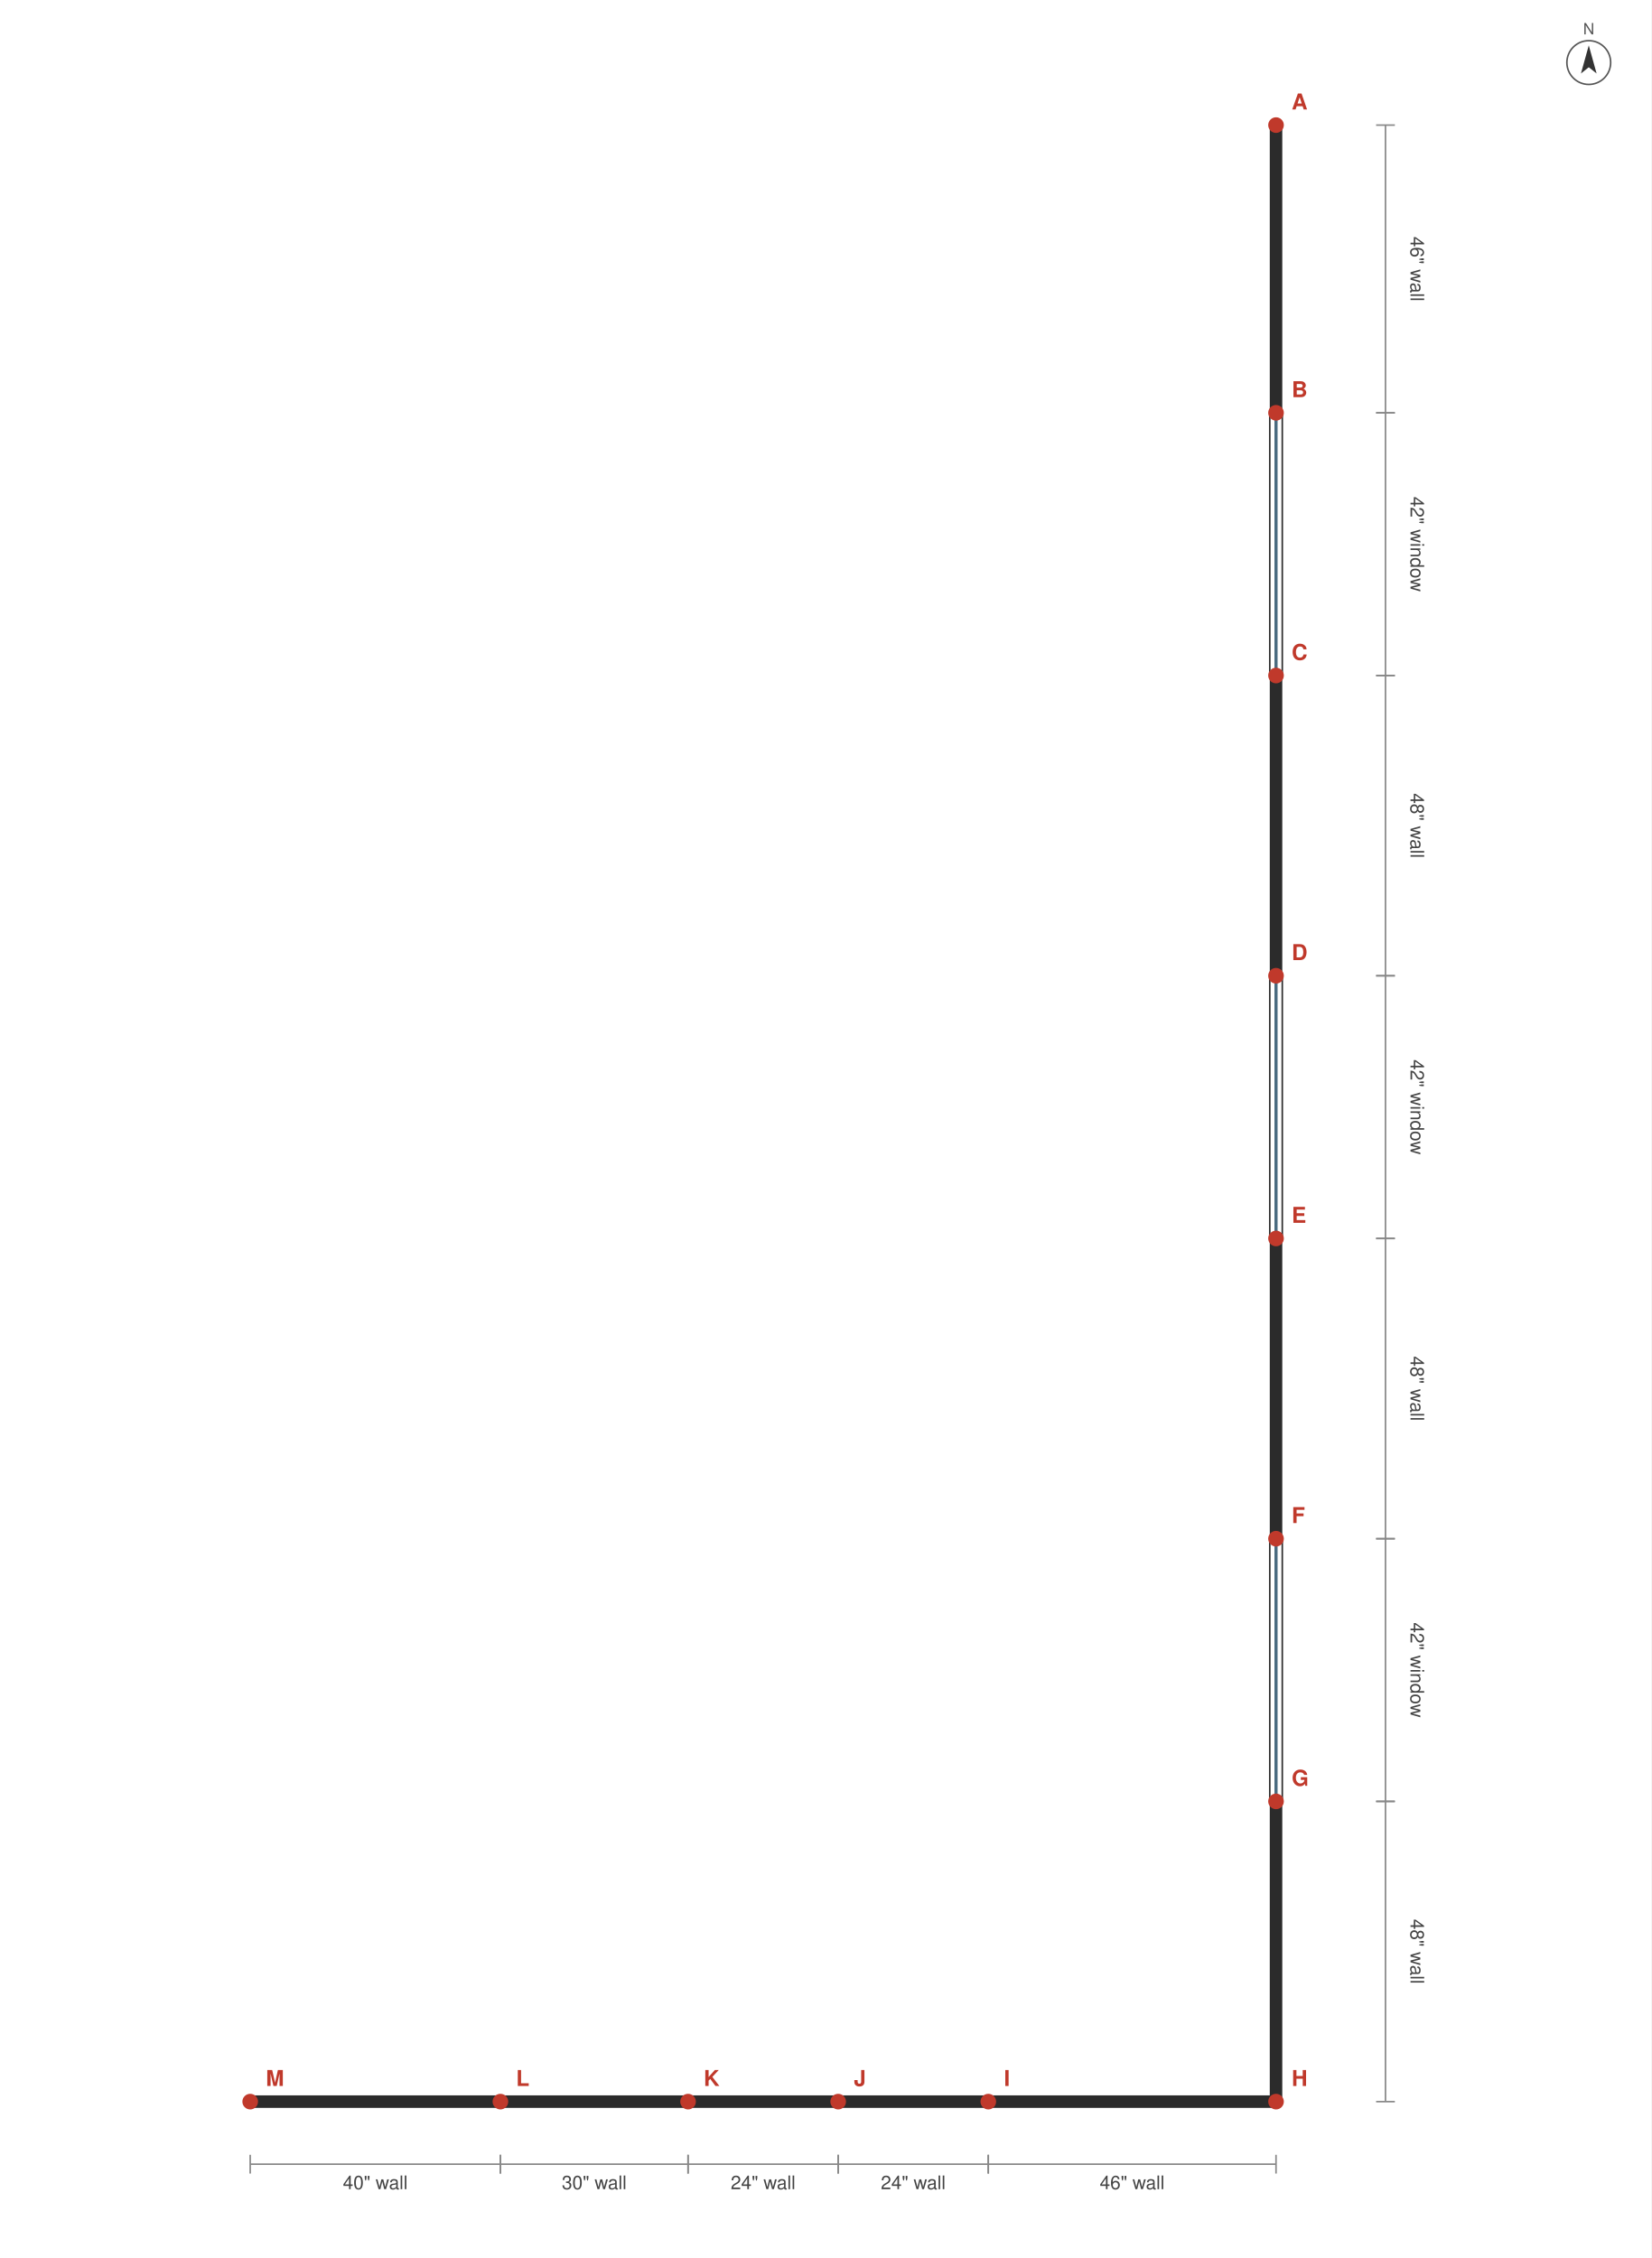
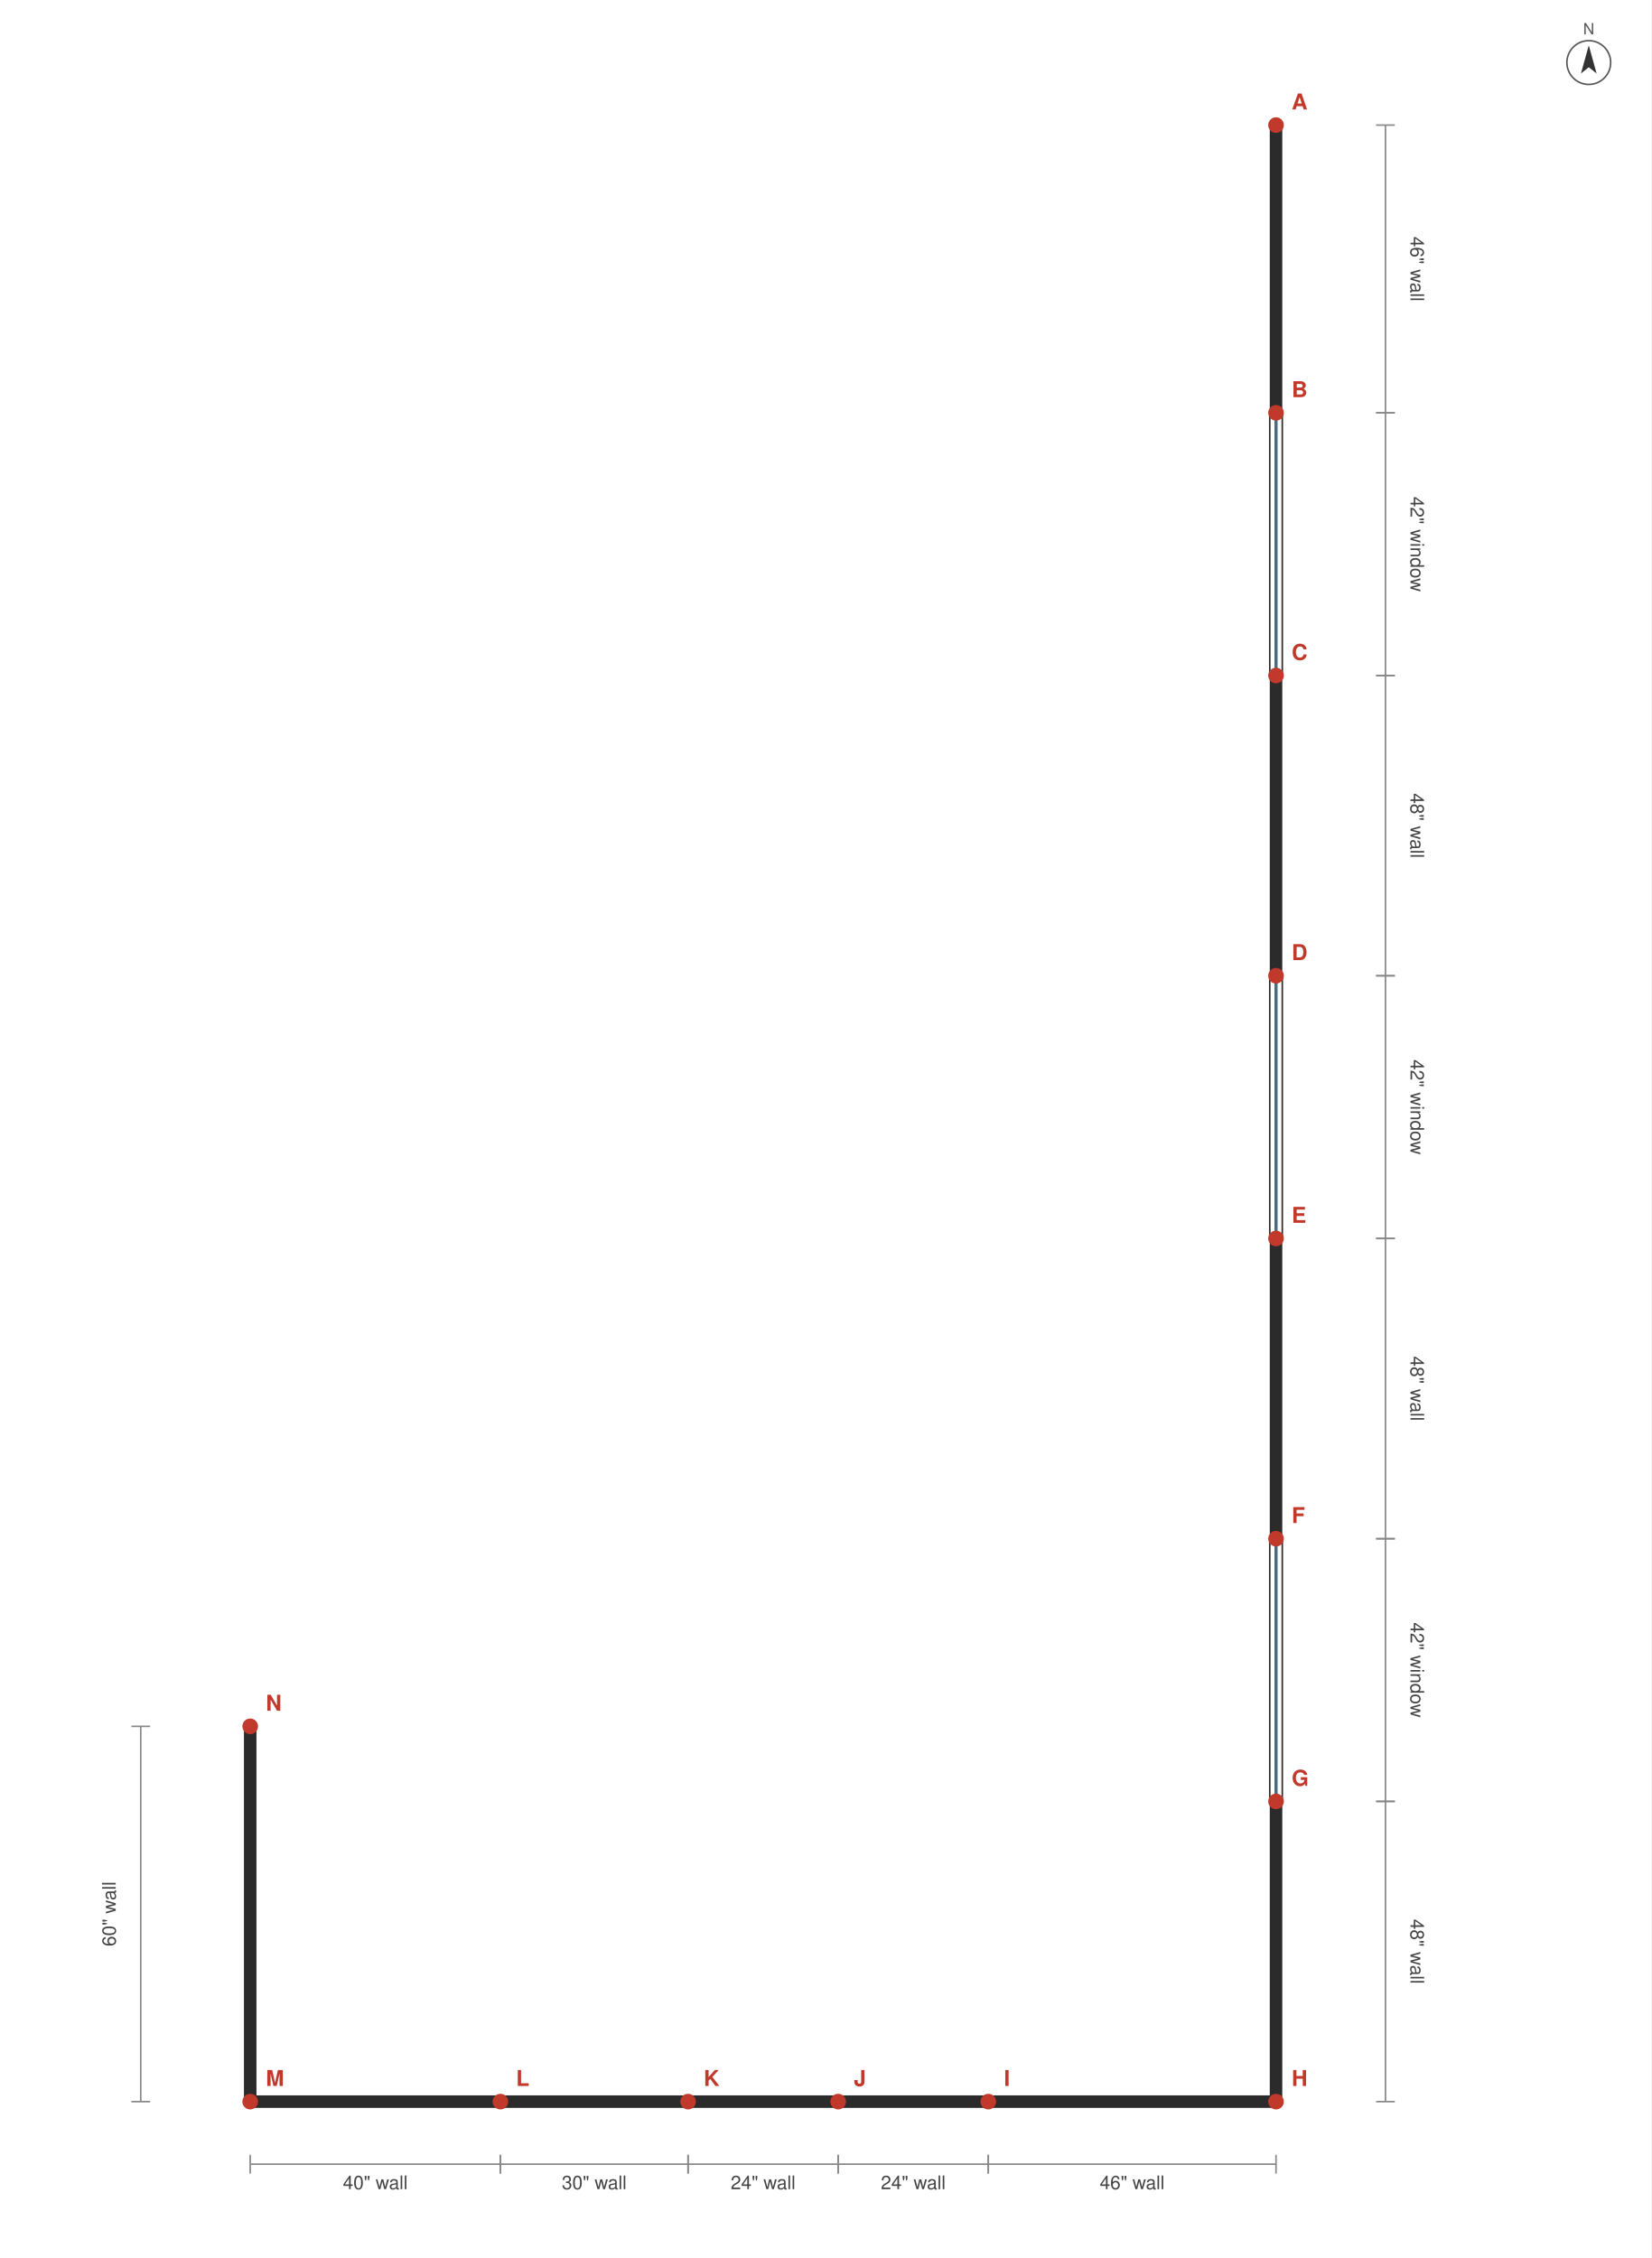
<svg xmlns="http://www.w3.org/2000/svg" viewBox="0 0 1056 1444" width="1056" height="1444" font-family="Helvetica, Arial, sans-serif">
  <rect width="1056" height="1444" fill="#ffffff" />
  <g id="north" transform="translate(1016,40)">
    <circle r="14" fill="none" stroke="#555" />
    <path d="M 0 -11 L 5 7 L 0 3 L -5 7 Z" fill="#333" />
    <text y="-18" font-size="10" fill="#555" text-anchor="middle">N</text>
  </g>
  <line id="wall-AB" x1="816" y1="80" x2="816" y2="264" stroke="#2b2b2b" stroke-width="8" />
  <g stroke="#888">
    <line x1="886" y1="80" x2="886" y2="264" />
    <line x1="880" y1="80" x2="892" y2="80" />
    <line x1="880" y1="264" x2="892" y2="264" />
  </g>
  <text x="902" y="172.0" font-size="12" fill="#444" text-anchor="middle" transform="rotate(90 902 172.0)">46" wall</text>
  <g id="window-BC">
    <rect x="812" y="264" width="8" height="168" fill="#fff" stroke="#2b2b2b" />
    <line x1="816" y1="264" x2="816" y2="432" stroke="#4a6b80" stroke-width="2" />
  </g>
  <g stroke="#888">
    <line x1="886" y1="264" x2="886" y2="432" />
    <line x1="880" y1="264" x2="892" y2="264" />
    <line x1="880" y1="432" x2="892" y2="432" />
  </g>
  <text x="902" y="348.0" font-size="12" fill="#444" text-anchor="middle" transform="rotate(90 902 348.0)">42" window</text>
  <line id="wall-CD" x1="816" y1="432" x2="816" y2="624" stroke="#2b2b2b" stroke-width="8" />
  <g stroke="#888">
    <line x1="886" y1="432" x2="886" y2="624" />
    <line x1="880" y1="432" x2="892" y2="432" />
    <line x1="880" y1="624" x2="892" y2="624" />
  </g>
  <text x="902" y="528.0" font-size="12" fill="#444" text-anchor="middle" transform="rotate(90 902 528.0)">48" wall</text>
  <g id="window-DE">
    <rect x="812" y="624" width="8" height="168" fill="#fff" stroke="#2b2b2b" />
    <line x1="816" y1="624" x2="816" y2="792" stroke="#4a6b80" stroke-width="2" />
  </g>
  <g stroke="#888">
    <line x1="886" y1="624" x2="886" y2="792" />
    <line x1="880" y1="624" x2="892" y2="624" />
    <line x1="880" y1="792" x2="892" y2="792" />
  </g>
  <text x="902" y="708.0" font-size="12" fill="#444" text-anchor="middle" transform="rotate(90 902 708.0)">42" window</text>
  <line id="wall-EF" x1="816" y1="792" x2="816" y2="984" stroke="#2b2b2b" stroke-width="8" />
  <g stroke="#888">
    <line x1="886" y1="792" x2="886" y2="984" />
    <line x1="880" y1="792" x2="892" y2="792" />
    <line x1="880" y1="984" x2="892" y2="984" />
  </g>
  <text x="902" y="888.0" font-size="12" fill="#444" text-anchor="middle" transform="rotate(90 902 888.0)">48" wall</text>
  <g id="window-FG">
    <rect x="812" y="984" width="8" height="168" fill="#fff" stroke="#2b2b2b" />
    <line x1="816" y1="984" x2="816" y2="1152" stroke="#4a6b80" stroke-width="2" />
  </g>
  <g stroke="#888">
    <line x1="886" y1="984" x2="886" y2="1152" />
    <line x1="880" y1="984" x2="892" y2="984" />
    <line x1="880" y1="1152" x2="892" y2="1152" />
  </g>
  <text x="902" y="1068.0" font-size="12" fill="#444" text-anchor="middle" transform="rotate(90 902 1068.0)">42" window</text>
  <line id="wall-GH" x1="816" y1="1152" x2="816" y2="1344" stroke="#2b2b2b" stroke-width="8" />
  <g stroke="#888">
    <line x1="886" y1="1152" x2="886" y2="1344" />
    <line x1="880" y1="1152" x2="892" y2="1152" />
    <line x1="880" y1="1344" x2="892" y2="1344" />
  </g>
  <text x="902" y="1248.0" font-size="12" fill="#444" text-anchor="middle" transform="rotate(90 902 1248.0)">48" wall</text>
  <line id="wall-HI" x1="816" y1="1344" x2="632" y2="1344" stroke="#2b2b2b" stroke-width="8" />
  <g stroke="#888">
    <line x1="816" y1="1384" x2="632" y2="1384" />
    <line x1="816" y1="1378" x2="816" y2="1390" />
    <line x1="632" y1="1378" x2="632" y2="1390" />
  </g>
  <text x="724.0" y="1400" font-size="12" fill="#444" text-anchor="middle">46" wall</text>
  <line id="wall-IJ" x1="632" y1="1344" x2="536" y2="1344" stroke="#2b2b2b" stroke-width="8" />
  <g stroke="#888">
    <line x1="632" y1="1384" x2="536" y2="1384" />
    <line x1="632" y1="1378" x2="632" y2="1390" />
    <line x1="536" y1="1378" x2="536" y2="1390" />
  </g>
  <text x="584.0" y="1400" font-size="12" fill="#444" text-anchor="middle">24" wall</text>
  <line id="wall-JK" x1="536" y1="1344" x2="440" y2="1344" stroke="#2b2b2b" stroke-width="8" />
  <g stroke="#888">
    <line x1="536" y1="1384" x2="440" y2="1384" />
    <line x1="536" y1="1378" x2="536" y2="1390" />
    <line x1="440" y1="1378" x2="440" y2="1390" />
  </g>
  <text x="488.0" y="1400" font-size="12" fill="#444" text-anchor="middle">24" wall</text>
  <line id="wall-KL" x1="440" y1="1344" x2="320" y2="1344" stroke="#2b2b2b" stroke-width="8" />
  <g stroke="#888">
    <line x1="440" y1="1384" x2="320" y2="1384" />
    <line x1="440" y1="1378" x2="440" y2="1390" />
    <line x1="320" y1="1378" x2="320" y2="1390" />
  </g>
  <text x="380.0" y="1400" font-size="12" fill="#444" text-anchor="middle">30" wall</text>
  <line id="wall-LM" x1="320" y1="1344" x2="160" y2="1344" stroke="#2b2b2b" stroke-width="8" />
  <g stroke="#888">
    <line x1="320" y1="1384" x2="160" y2="1384" />
    <line x1="320" y1="1378" x2="320" y2="1390" />
    <line x1="160" y1="1378" x2="160" y2="1390" />
  </g>
  <text x="240.0" y="1400" font-size="12" fill="#444" text-anchor="middle">40" wall</text>
+   <line id="wall-MN" x1="160" y1="1344" x2="160" y2="1104" stroke="#2b2b2b" stroke-width="8" />
+   <g stroke="#888">
+     <line x1="90" y1="1344" x2="90" y2="1104" />
+     <line x1="84" y1="1344" x2="96" y2="1344" />
+     <line x1="84" y1="1104" x2="96" y2="1104" />
+   </g>
+   <text x="74" y="1224.0" font-size="12" fill="#444" text-anchor="middle" transform="rotate(-90 74 1224.0)">60" wall</text>
  <g font-size="14" font-weight="700" fill="#c0392b">
    <circle cx="816" cy="80" r="5" />
    <text x="826" y="70">A</text>
    <circle cx="816" cy="264" r="5" />
    <text x="826" y="254">B</text>
    <circle cx="816" cy="432" r="5" />
    <text x="826" y="422">C</text>
    <circle cx="816" cy="624" r="5" />
    <text x="826" y="614">D</text>
    <circle cx="816" cy="792" r="5" />
    <text x="826" y="782">E</text>
    <circle cx="816" cy="984" r="5" />
    <text x="826" y="974">F</text>
    <circle cx="816" cy="1152" r="5" />
    <text x="826" y="1142">G</text>
    <circle cx="816" cy="1344" r="5" />
    <text x="826" y="1334">H</text>
    <circle cx="632" cy="1344" r="5" />
    <text x="642" y="1334">I</text>
    <circle cx="536" cy="1344" r="5" />
    <text x="546" y="1334">J</text>
    <circle cx="440" cy="1344" r="5" />
    <text x="450" y="1334">K</text>
    <circle cx="320" cy="1344" r="5" />
    <text x="330" y="1334">L</text>
    <circle cx="160" cy="1344" r="5" />
    <text x="170" y="1334">M</text>
+     <circle cx="160" cy="1104" r="5" />
+     <text x="170" y="1094">N</text>
  </g>
</svg>
